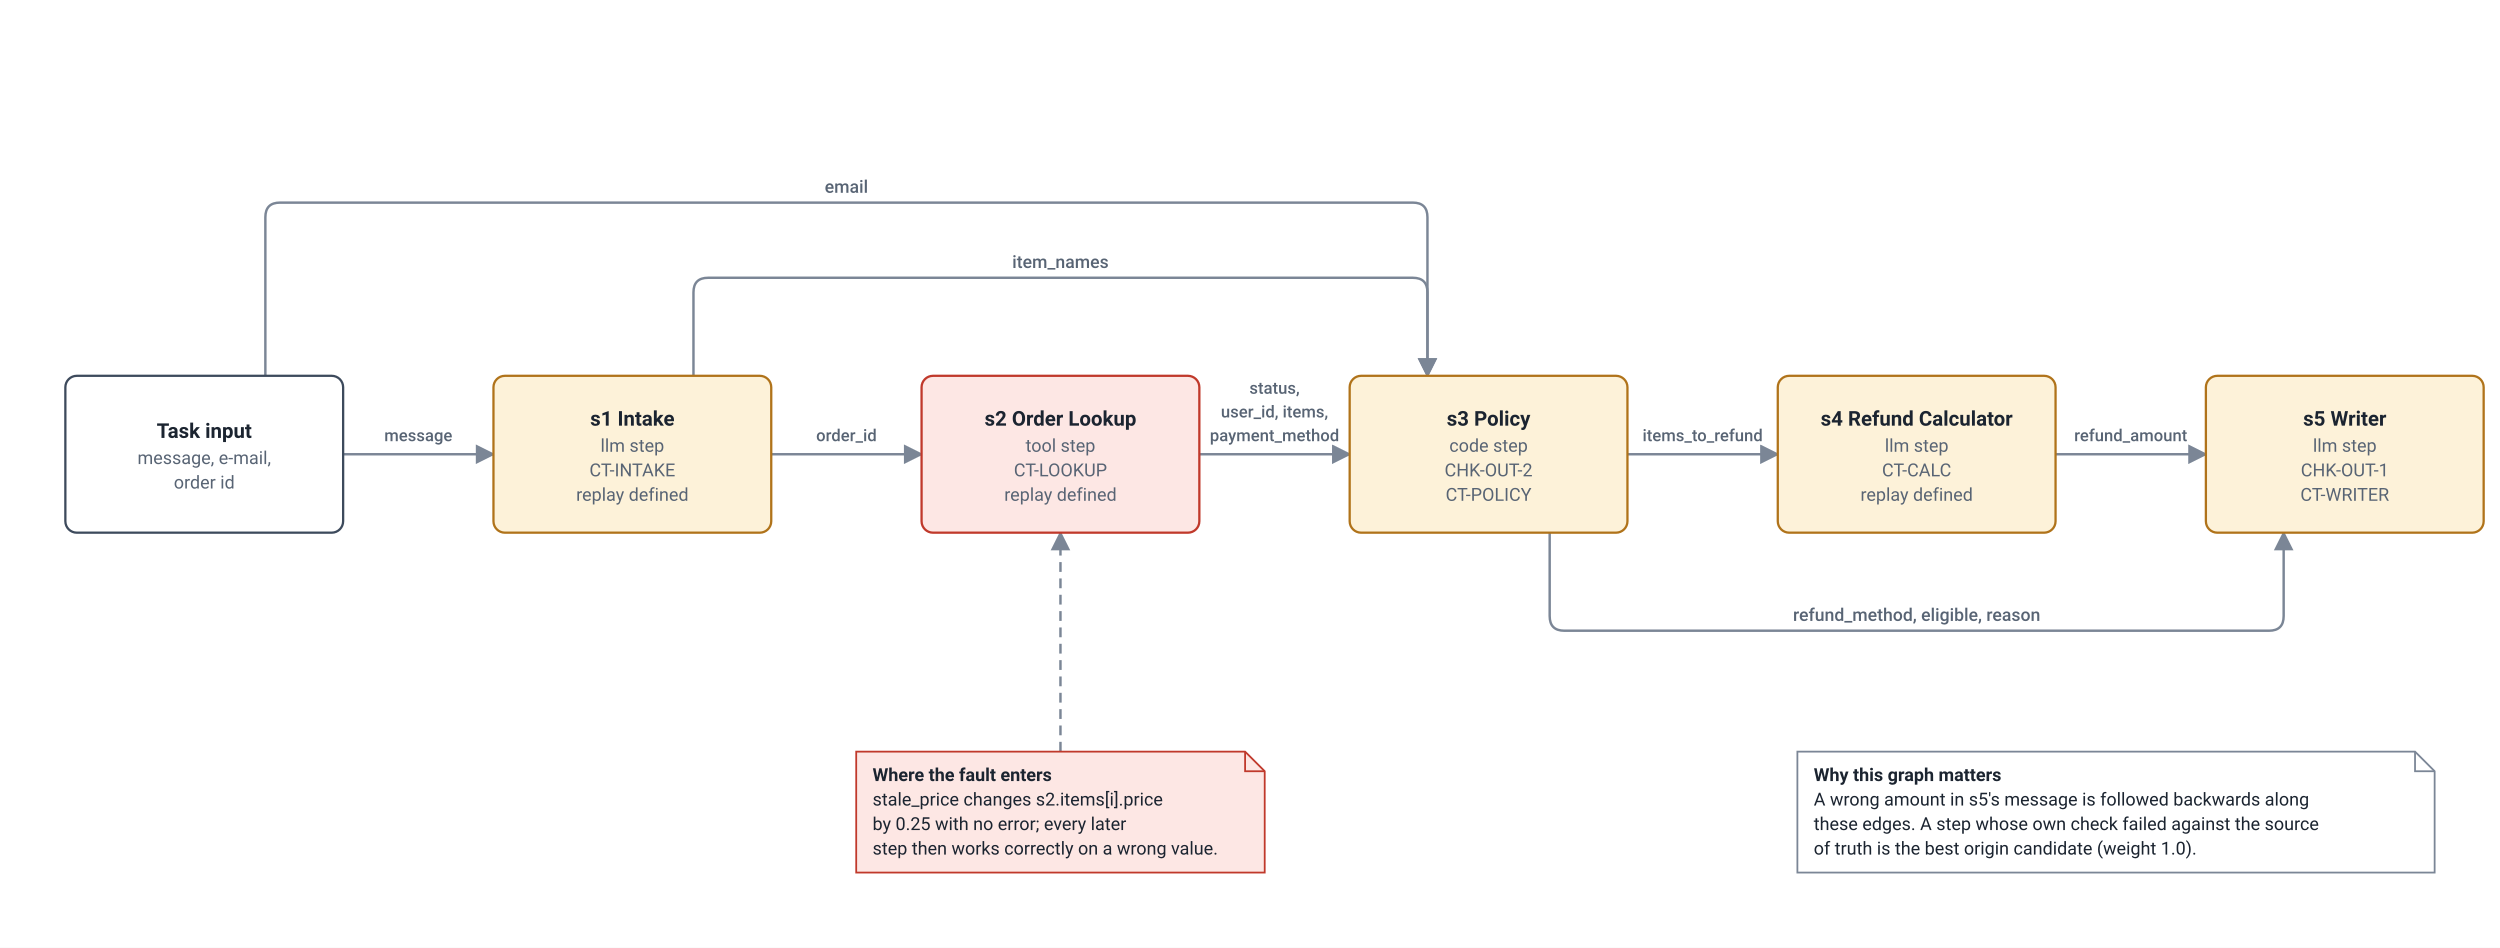
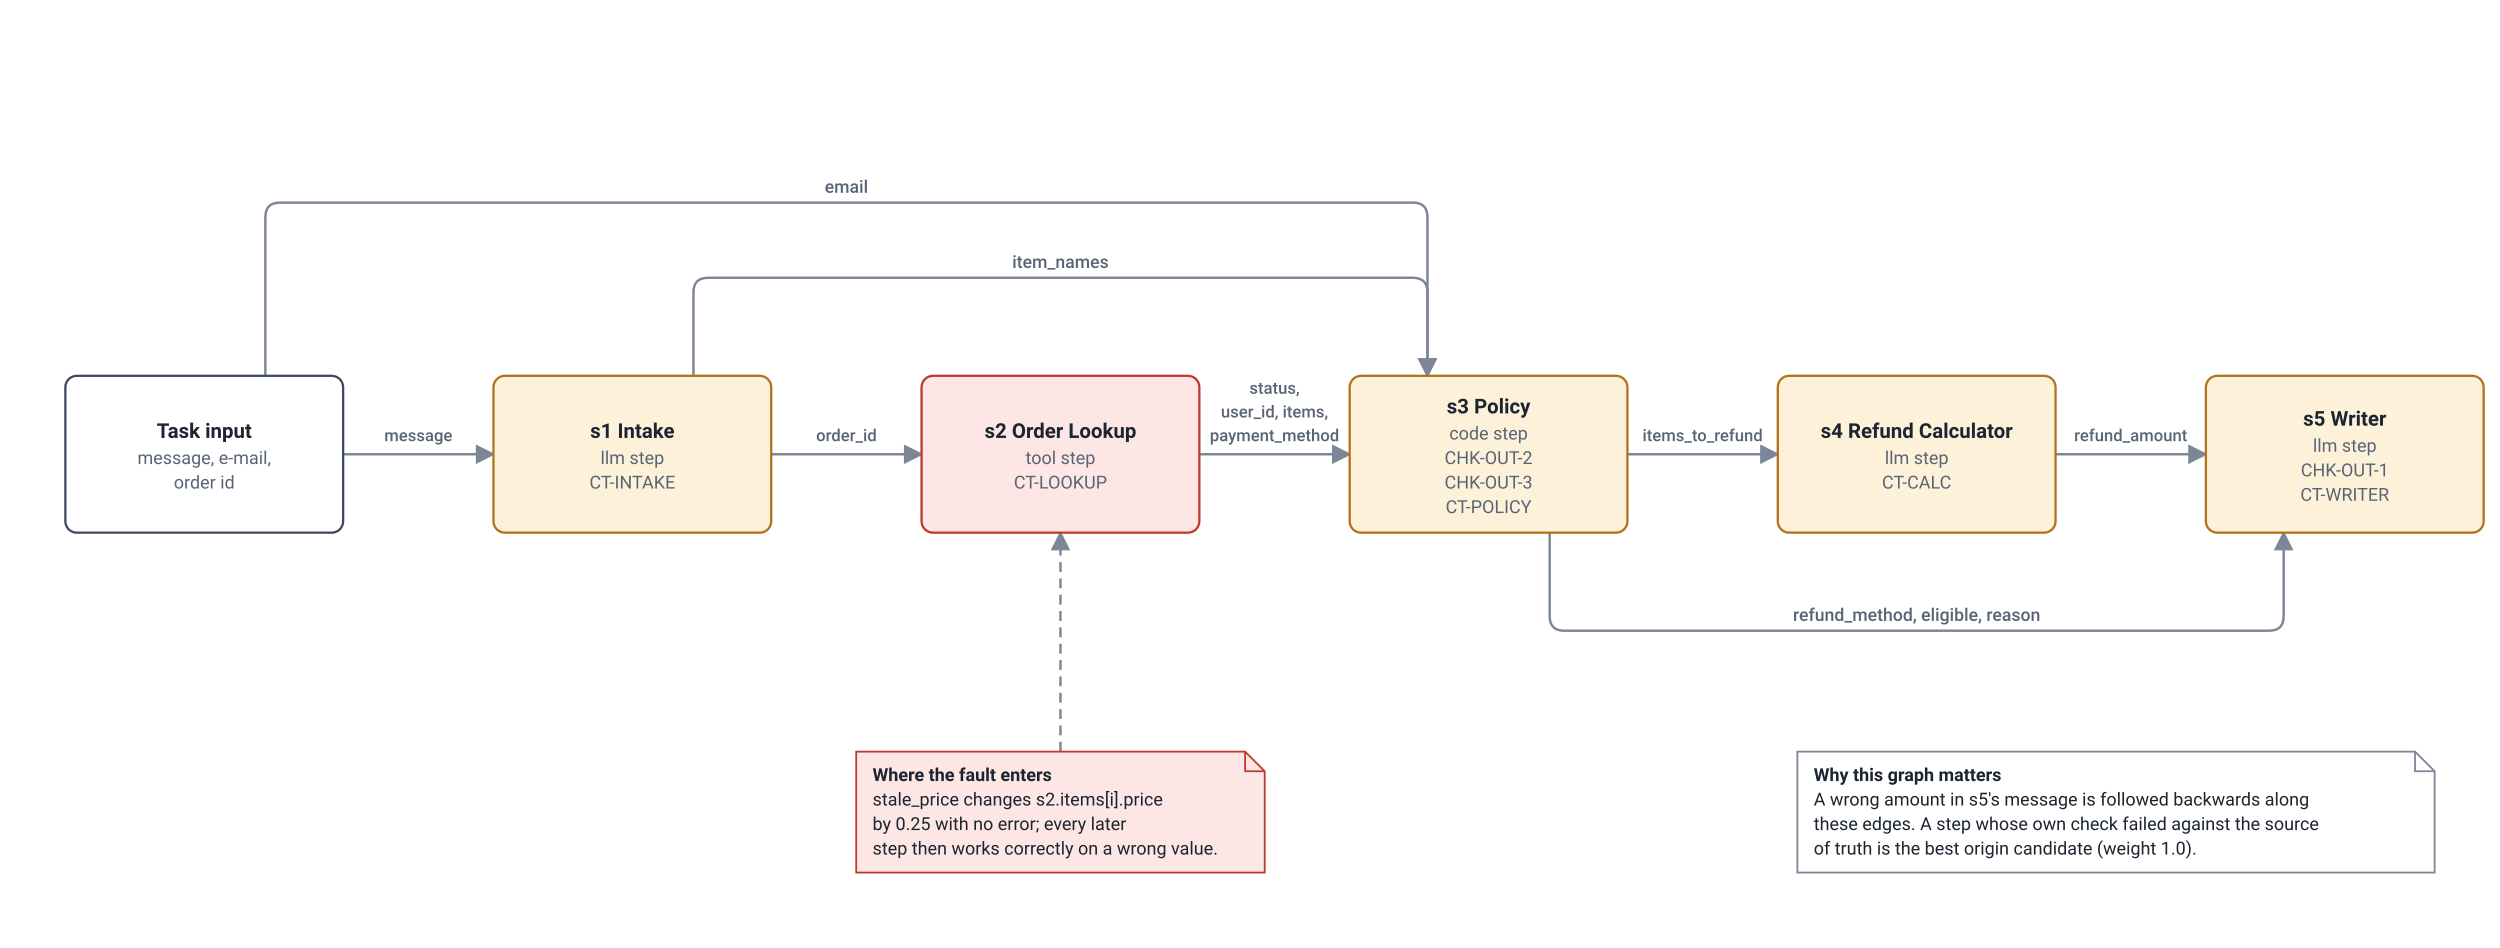
<svg xmlns="http://www.w3.org/2000/svg" viewBox="0 0 1530 580" width="1530" height="580" role="img" aria-labelledby="refund-desk-dataflow-t refund-desk-dataflow-d" data-diagram="refund-desk-dataflow">
  <style>text{font-family:'Segoe UI', system-ui, -apple-system, Roboto, 'Helvetica Neue', Arial, sans-serif;} .halo{paint-order:stroke;stroke:#ffffff;stroke-width:4px;stroke-linejoin:round;} .node:focus{outline:none;} .node:focus &gt; :first-child, .node:focus &gt; rect{stroke-width:2.6;}</style>
  <defs>
    <marker id="refund-desk-dataflow-arrow" viewBox="0 0 10 10" refX="9" refY="5" markerWidth="8" markerHeight="8" orient="auto-start-reverse">
      <path d="M0 0 L10 5 L0 10 Z" fill="#7b8696" />
    </marker>
    <marker id="refund-desk-dataflow-open" viewBox="0 0 10 10" refX="9" refY="5" markerWidth="9" markerHeight="9" orient="auto-start-reverse">
      <path d="M0 0 L10 5 L0 10" fill="none" stroke="#7b8696" stroke-width="1.6" />
    </marker>
    <marker id="refund-desk-dataflow-tri" viewBox="0 0 12 12" refX="11" refY="6" markerWidth="11" markerHeight="11" orient="auto-start-reverse">
      <path d="M0 0 L12 6 L0 12 Z" fill="#fff" stroke="#7b8696" stroke-width="1.3" />
    </marker>
    <marker id="refund-desk-dataflow-diamond" viewBox="0 0 16 10" refX="15" refY="5" markerWidth="13" markerHeight="9" orient="auto-start-reverse">
      <path d="M0 5 L8 0 L16 5 L8 10 Z" fill="#7b8696" />
    </marker>
    <marker id="refund-desk-dataflow-odiamond" viewBox="0 0 16 10" refX="15" refY="5" markerWidth="13" markerHeight="9" orient="auto-start-reverse">
      <path d="M0 5 L8 0 L16 5 L8 10 Z" fill="#fff" stroke="#7b8696" stroke-width="1.3" />
    </marker>
    <marker id="refund-desk-dataflow-many" viewBox="0 0 12 12" refX="11" refY="6" markerWidth="11" markerHeight="11" orient="auto-start-reverse">
      <path d="M0 6 H12 M2 6 L12 1 M2 6 L12 11" fill="none" stroke="#7b8696" stroke-width="1.4" />
    </marker>
    <marker id="refund-desk-dataflow-one" viewBox="0 0 12 12" refX="11" refY="6" markerWidth="11" markerHeight="11" orient="auto-start-reverse">
      <path d="M0 6 H12 M7 1 V11" fill="none" stroke="#7b8696" stroke-width="1.4" />
    </marker>
    <marker id="refund-desk-dataflow-dot" viewBox="0 0 10 10" refX="5" refY="5" markerWidth="7" markerHeight="7">
      <circle cx="5" cy="5" r="4" fill="#7b8696" />
    </marker>
  </defs>
  <rect width="1530" height="580" fill="#ffffff" />
  <g class="edge" data-from="s1" data-to="s2">
    <path d="M472.0 278.0 L564.0 278.0" fill="none" stroke="#7b8696" stroke-width="1.5" marker-end="url(#refund-desk-dataflow-arrow)" />
  </g>
  <g class="edge" data-from="s2" data-to="s3">
    <path d="M734.0 278.0 L826.0 278.0" fill="none" stroke="#7b8696" stroke-width="1.5" marker-end="url(#refund-desk-dataflow-arrow)" />
  </g>
  <g class="edge" data-from="s3" data-to="s4">
    <path d="M996.0 278.0 L1088.0 278.0" fill="none" stroke="#7b8696" stroke-width="1.5" marker-end="url(#refund-desk-dataflow-arrow)" />
  </g>
  <g class="edge" data-from="s4" data-to="s5">
    <path d="M1258.0 278.0 L1350.0 278.0" fill="none" stroke="#7b8696" stroke-width="1.5" marker-end="url(#refund-desk-dataflow-arrow)" />
  </g>
  <g class="edge" data-from="task" data-to="s1">
    <path d="M210.0 278.0 L302.0 278.0" fill="none" stroke="#7b8696" stroke-width="1.5" marker-end="url(#refund-desk-dataflow-arrow)" />
  </g>
  <g class="edge" data-from="s1" data-to="s3">
    <path d="M424.4 230.0 L424.4 179.0 Q424.4 170.0 433.4 170.0 L864.6 170.0 Q873.6 170.0 873.6 179.0 L873.6 230.0" fill="none" stroke="#7b8696" stroke-width="1.5" marker-end="url(#refund-desk-dataflow-arrow)" />
  </g>
  <g class="edge" data-from="s3" data-to="s5">
    <path d="M948.4 326.0 L948.4 377.0 Q948.4 386.0 957.4 386.0 L1388.6 386.0 Q1397.6 386.0 1397.6 377.0 L1397.6 326.0" fill="none" stroke="#7b8696" stroke-width="1.5" marker-end="url(#refund-desk-dataflow-arrow)" />
  </g>
  <g class="edge" data-from="task" data-to="s3">
    <path d="M162.4 230.0 L162.4 133.0 Q162.4 124.0 171.4 124.0 L864.6 124.0 Q873.6 124.0 873.6 133.0 L873.6 230.0" fill="none" stroke="#7b8696" stroke-width="1.5" marker-end="url(#refund-desk-dataflow-arrow)" />
  </g>
  <g class="edge" data-from="fault" data-to="s2">
    <path d="M649.0 460.0 L649.0 326.0" fill="none" stroke="#7b8696" stroke-width="1.5" stroke-dasharray="6 4" marker-end="url(#refund-desk-dataflow-arrow)" />
  </g>
  <g class="node" data-id="task" tabindex="0">
    <rect x="40" y="230" width="170" height="96" rx="7" fill="#ffffff" stroke="#3d4a5c" stroke-width="1.4" />
    <text x="125.0" y="268.0" text-anchor="middle" style="font-size:12.5px;font-weight:650;fill:#1b2430;">Task input</text>
    <text x="125.0" y="284.0" text-anchor="middle" style="font-size:11px;font-weight:400;fill:#586474;">message, e-mail,</text>
    <text x="125.0" y="299.0" text-anchor="middle" style="font-size:11px;font-weight:400;fill:#586474;">order id</text>
  </g>
  <g class="node" data-id="s1" tabindex="0">
    <rect x="302" y="230" width="170" height="96" rx="7" fill="#fdf2d9" stroke="#b0731a" stroke-width="1.4" />
-     <text x="387.0" y="260.5" text-anchor="middle" style="font-size:12.5px;font-weight:650;fill:#1b2430;">s1  Intake</text>
-     <text x="387.0" y="276.5" text-anchor="middle" style="font-size:11px;font-weight:400;fill:#586474;">llm step</text>
-     <text x="387.0" y="291.5" text-anchor="middle" style="font-size:11px;font-weight:400;fill:#586474;">CT-INTAKE</text>
-     <text x="387.0" y="306.5" text-anchor="middle" style="font-size:11px;font-weight:400;fill:#586474;">replay defined</text>
+     <text x="387.0" y="268.0" text-anchor="middle" style="font-size:12.5px;font-weight:650;fill:#1b2430;">s1  Intake</text>
+     <text x="387.0" y="284.0" text-anchor="middle" style="font-size:11px;font-weight:400;fill:#586474;">llm step</text>
+     <text x="387.0" y="299.0" text-anchor="middle" style="font-size:11px;font-weight:400;fill:#586474;">CT-INTAKE</text>
  </g>
  <g class="node" data-id="s2" tabindex="0">
    <rect x="564" y="230" width="170" height="96" rx="7" fill="#fde7e4" stroke="#c0392b" stroke-width="1.4" />
-     <text x="649.0" y="260.5" text-anchor="middle" style="font-size:12.5px;font-weight:650;fill:#1b2430;">s2  Order Lookup</text>
-     <text x="649.0" y="276.5" text-anchor="middle" style="font-size:11px;font-weight:400;fill:#586474;">tool step</text>
-     <text x="649.0" y="291.5" text-anchor="middle" style="font-size:11px;font-weight:400;fill:#586474;">CT-LOOKUP</text>
-     <text x="649.0" y="306.5" text-anchor="middle" style="font-size:11px;font-weight:400;fill:#586474;">replay defined</text>
+     <text x="649.0" y="268.0" text-anchor="middle" style="font-size:12.5px;font-weight:650;fill:#1b2430;">s2  Order Lookup</text>
+     <text x="649.0" y="284.0" text-anchor="middle" style="font-size:11px;font-weight:400;fill:#586474;">tool step</text>
+     <text x="649.0" y="299.0" text-anchor="middle" style="font-size:11px;font-weight:400;fill:#586474;">CT-LOOKUP</text>
  </g>
  <g class="node" data-id="s3" tabindex="0">
    <rect x="826" y="230" width="170" height="96" rx="7" fill="#fdf2d9" stroke="#b0731a" stroke-width="1.4" />
-     <text x="911.0" y="260.5" text-anchor="middle" style="font-size:12.5px;font-weight:650;fill:#1b2430;">s3  Policy</text>
-     <text x="911.0" y="276.5" text-anchor="middle" style="font-size:11px;font-weight:400;fill:#586474;">code step</text>
-     <text x="911.0" y="291.5" text-anchor="middle" style="font-size:11px;font-weight:400;fill:#586474;">CHK-OUT-2</text>
-     <text x="911.0" y="306.5" text-anchor="middle" style="font-size:11px;font-weight:400;fill:#586474;">CT-POLICY</text>
+     <text x="911.0" y="253.0" text-anchor="middle" style="font-size:12.5px;font-weight:650;fill:#1b2430;">s3  Policy</text>
+     <text x="911.0" y="269.0" text-anchor="middle" style="font-size:11px;font-weight:400;fill:#586474;">code step</text>
+     <text x="911.0" y="284.0" text-anchor="middle" style="font-size:11px;font-weight:400;fill:#586474;">CHK-OUT-2</text>
+     <text x="911.0" y="299.0" text-anchor="middle" style="font-size:11px;font-weight:400;fill:#586474;">CHK-OUT-3</text>
+     <text x="911.0" y="314.0" text-anchor="middle" style="font-size:11px;font-weight:400;fill:#586474;">CT-POLICY</text>
  </g>
  <g class="node" data-id="s4" tabindex="0">
    <rect x="1088" y="230" width="170" height="96" rx="7" fill="#fdf2d9" stroke="#b0731a" stroke-width="1.4" />
-     <text x="1173.0" y="260.5" text-anchor="middle" style="font-size:12.5px;font-weight:650;fill:#1b2430;">s4  Refund Calculator</text>
-     <text x="1173.0" y="276.5" text-anchor="middle" style="font-size:11px;font-weight:400;fill:#586474;">llm step</text>
-     <text x="1173.0" y="291.5" text-anchor="middle" style="font-size:11px;font-weight:400;fill:#586474;">CT-CALC</text>
-     <text x="1173.0" y="306.5" text-anchor="middle" style="font-size:11px;font-weight:400;fill:#586474;">replay defined</text>
+     <text x="1173.0" y="268.0" text-anchor="middle" style="font-size:12.5px;font-weight:650;fill:#1b2430;">s4  Refund Calculator</text>
+     <text x="1173.0" y="284.0" text-anchor="middle" style="font-size:11px;font-weight:400;fill:#586474;">llm step</text>
+     <text x="1173.0" y="299.0" text-anchor="middle" style="font-size:11px;font-weight:400;fill:#586474;">CT-CALC</text>
  </g>
  <g class="node" data-id="s5" tabindex="0">
    <rect x="1350" y="230" width="170" height="96" rx="7" fill="#fdf2d9" stroke="#b0731a" stroke-width="1.4" />
    <text x="1435.0" y="260.5" text-anchor="middle" style="font-size:12.5px;font-weight:650;fill:#1b2430;">s5  Writer</text>
    <text x="1435.0" y="276.5" text-anchor="middle" style="font-size:11px;font-weight:400;fill:#586474;">llm step</text>
    <text x="1435.0" y="291.5" text-anchor="middle" style="font-size:11px;font-weight:400;fill:#586474;">CHK-OUT-1</text>
    <text x="1435.0" y="306.5" text-anchor="middle" style="font-size:11px;font-weight:400;fill:#586474;">CT-WRITER</text>
  </g>
  <g class="note">
    <path d="M524 460 H762 L774 472 V534 H524 Z" fill="#fde7e4" stroke="#c0392b" stroke-width="1.1" />
    <path d="M762 460 V472 H774" fill="none" stroke="#c0392b" stroke-width="1.1" />
    <text x="534.0" y="478.0" text-anchor="start" style="font-size:11px;font-weight:700;fill:#1b2430;">Where the fault enters</text>
    <text x="534.0" y="493.0" text-anchor="start" style="font-size:11px;font-weight:400;fill:#1b2430;">stale_price changes s2.items[i].price</text>
    <text x="534.0" y="508.0" text-anchor="start" style="font-size:11px;font-weight:400;fill:#1b2430;">by 0.25 with no error; every later</text>
    <text x="534.0" y="523.0" text-anchor="start" style="font-size:11px;font-weight:400;fill:#1b2430;">step then works correctly on a wrong value.</text>
  </g>
  <g class="note">
    <path d="M1100 460 H1478 L1490 472 V534 H1100 Z" fill="#ffffff" stroke="#7b8696" stroke-width="1.1" />
    <path d="M1478 460 V472 H1490" fill="none" stroke="#7b8696" stroke-width="1.1" />
    <text x="1110.0" y="478.0" text-anchor="start" style="font-size:11px;font-weight:700;fill:#1b2430;">Why this graph matters</text>
    <text x="1110.0" y="493.0" text-anchor="start" style="font-size:11px;font-weight:400;fill:#1b2430;">A wrong amount in s5's message is followed backwards along</text>
    <text x="1110.0" y="508.0" text-anchor="start" style="font-size:11px;font-weight:400;fill:#1b2430;">these edges. A step whose own check failed against the source</text>
    <text x="1110.0" y="523.0" text-anchor="start" style="font-size:11px;font-weight:400;fill:#1b2430;">of truth is the best origin candidate (weight 1.0).</text>
  </g>
  <text x="518.0" y="270.0" text-anchor="middle" style="font-size:10.2px;font-weight:500;fill:#586474;" class="halo">order_id</text>
  <text x="780.0" y="241.0" text-anchor="middle" style="font-size:10.2px;font-weight:500;fill:#586474;" class="halo">status,</text>
  <text x="780.0" y="255.5" text-anchor="middle" style="font-size:10.2px;font-weight:500;fill:#586474;" class="halo">user_id, items,</text>
  <text x="780.0" y="270.0" text-anchor="middle" style="font-size:10.2px;font-weight:500;fill:#586474;" class="halo">payment_method</text>
  <text x="1042.0" y="270.0" text-anchor="middle" style="font-size:10.2px;font-weight:500;fill:#586474;" class="halo">items_to_refund</text>
  <text x="1304.0" y="270.0" text-anchor="middle" style="font-size:10.2px;font-weight:500;fill:#586474;" class="halo">refund_amount</text>
  <text x="256.0" y="270.0" text-anchor="middle" style="font-size:10.2px;font-weight:500;fill:#586474;" class="halo">message</text>
  <text x="649.0" y="164.0" text-anchor="middle" style="font-size:10.8px;font-weight:500;fill:#586474;" class="halo">item_names</text>
  <text x="1173.0" y="380.0" text-anchor="middle" style="font-size:10.8px;font-weight:500;fill:#586474;" class="halo">refund_method, eligible, reason</text>
  <text x="518.0" y="118.0" text-anchor="middle" style="font-size:10.8px;font-weight:500;fill:#586474;" class="halo">email</text>
</svg>
